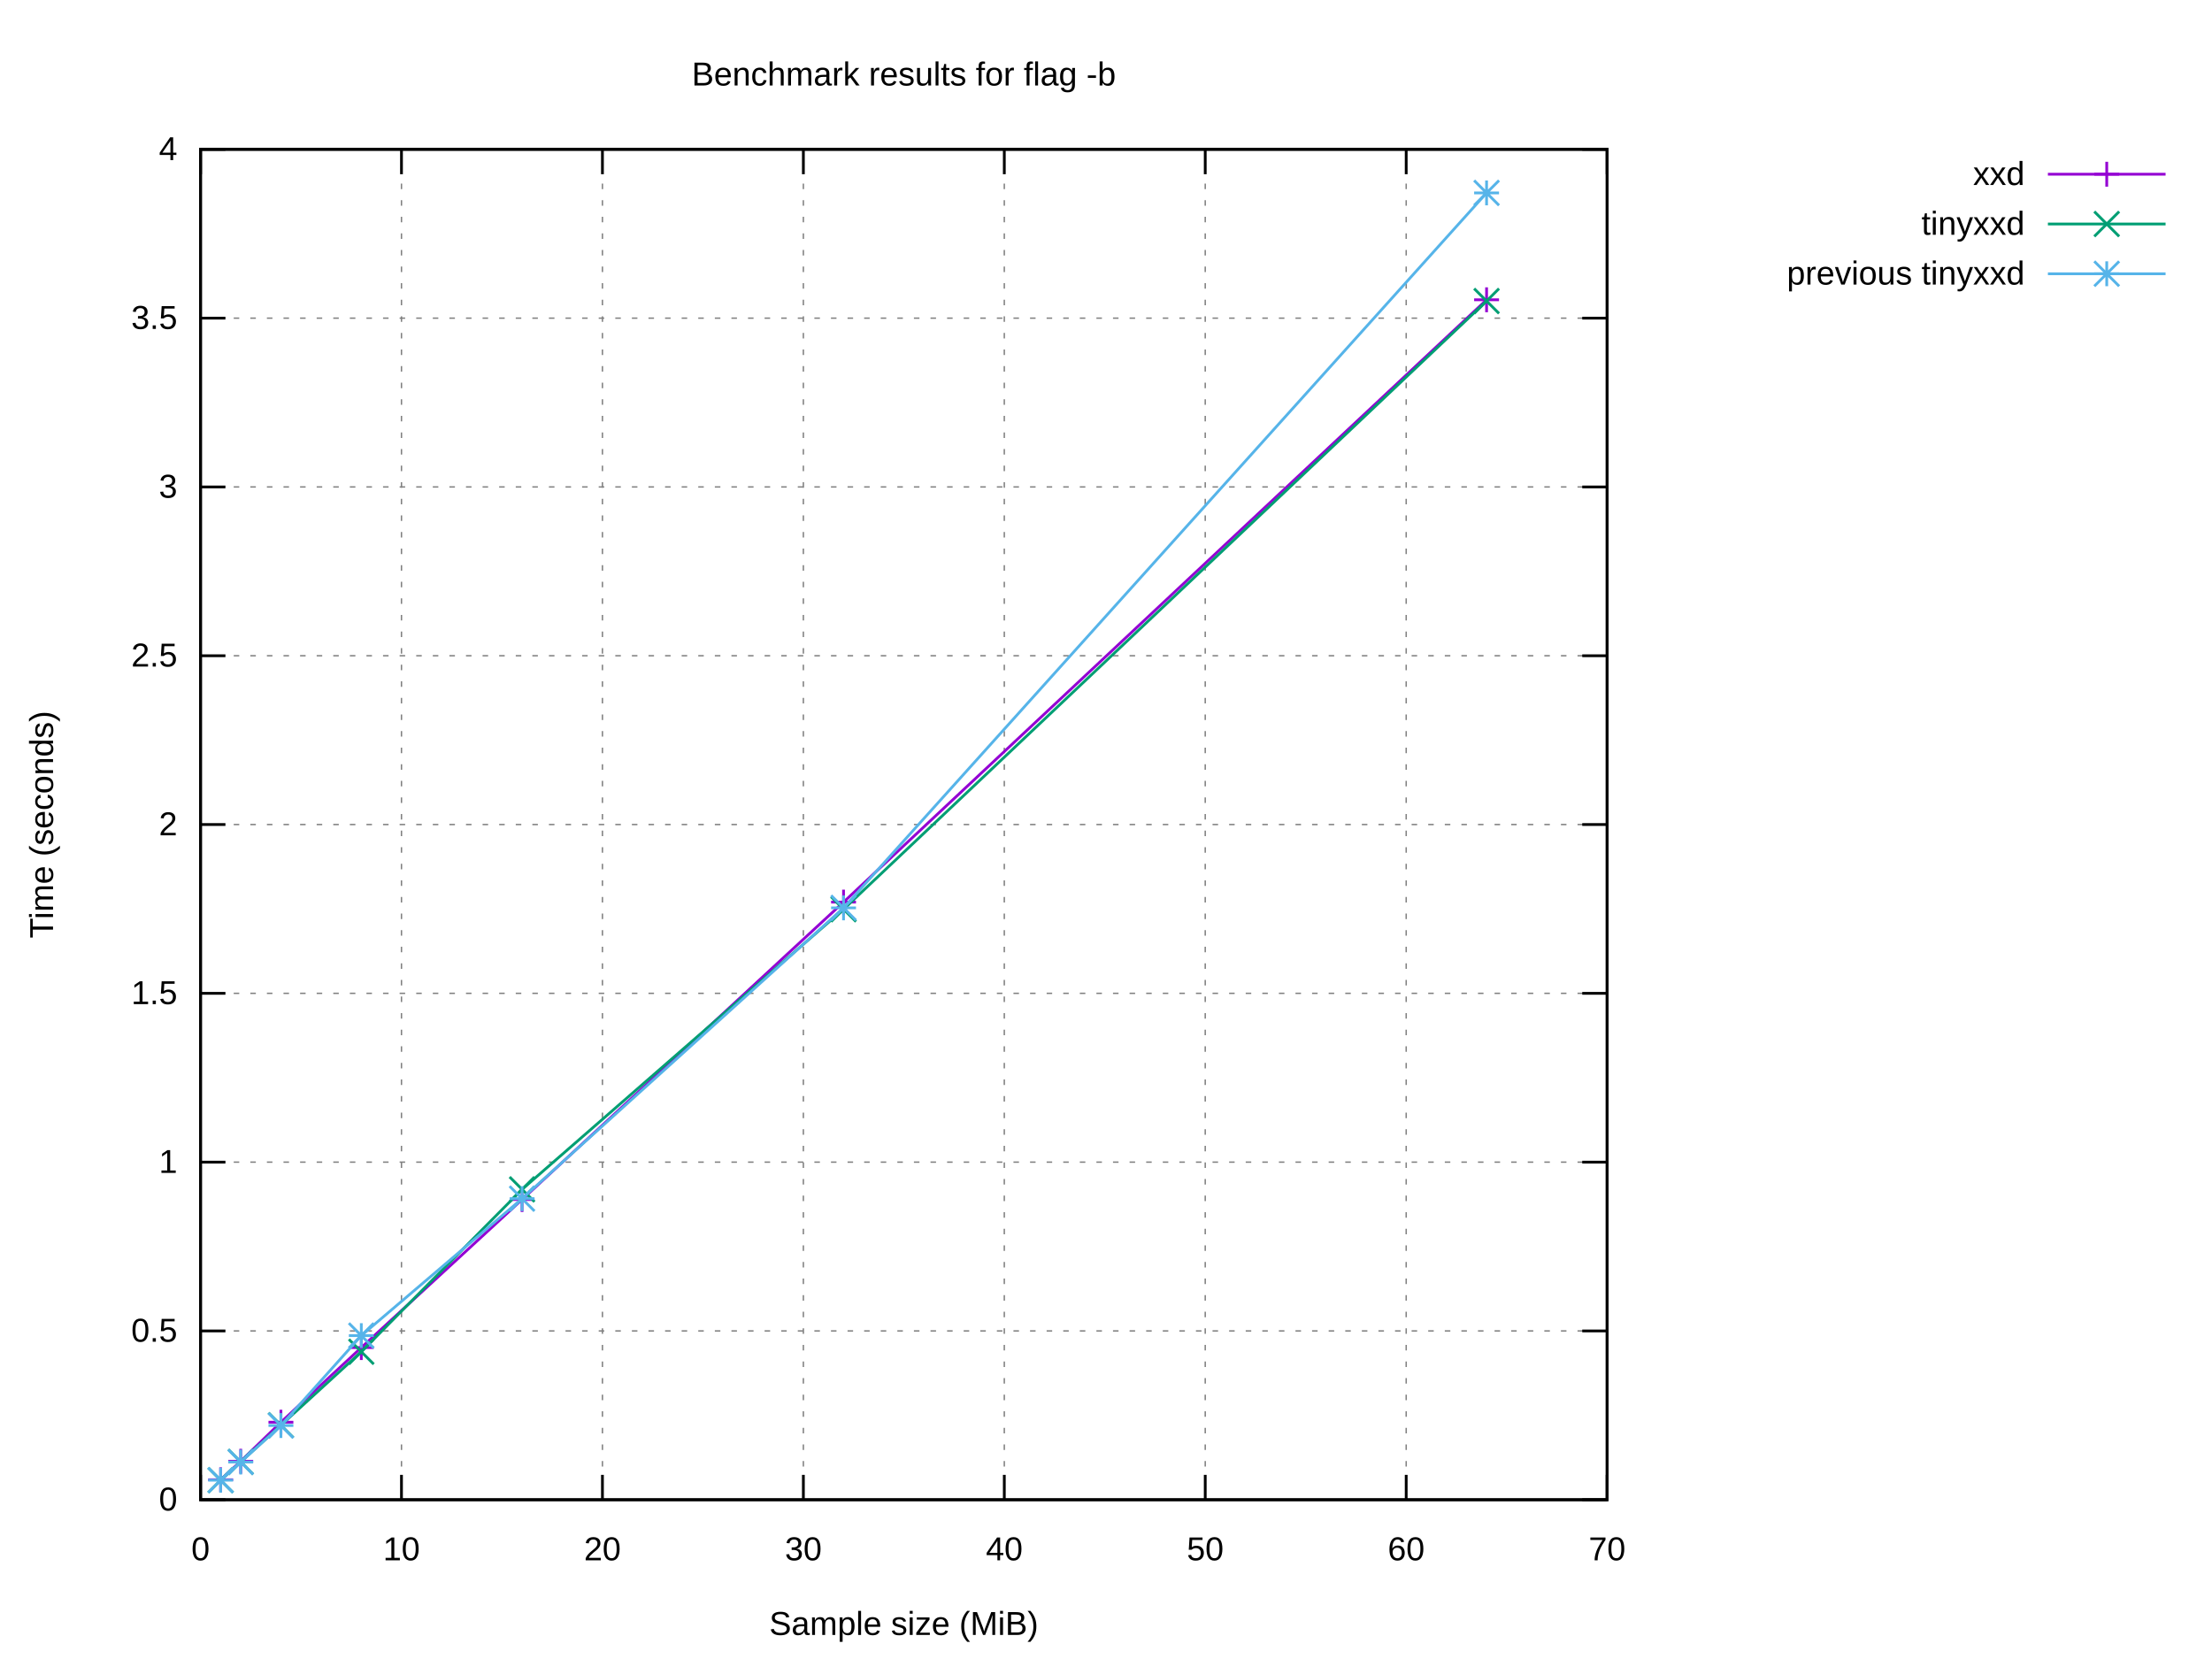
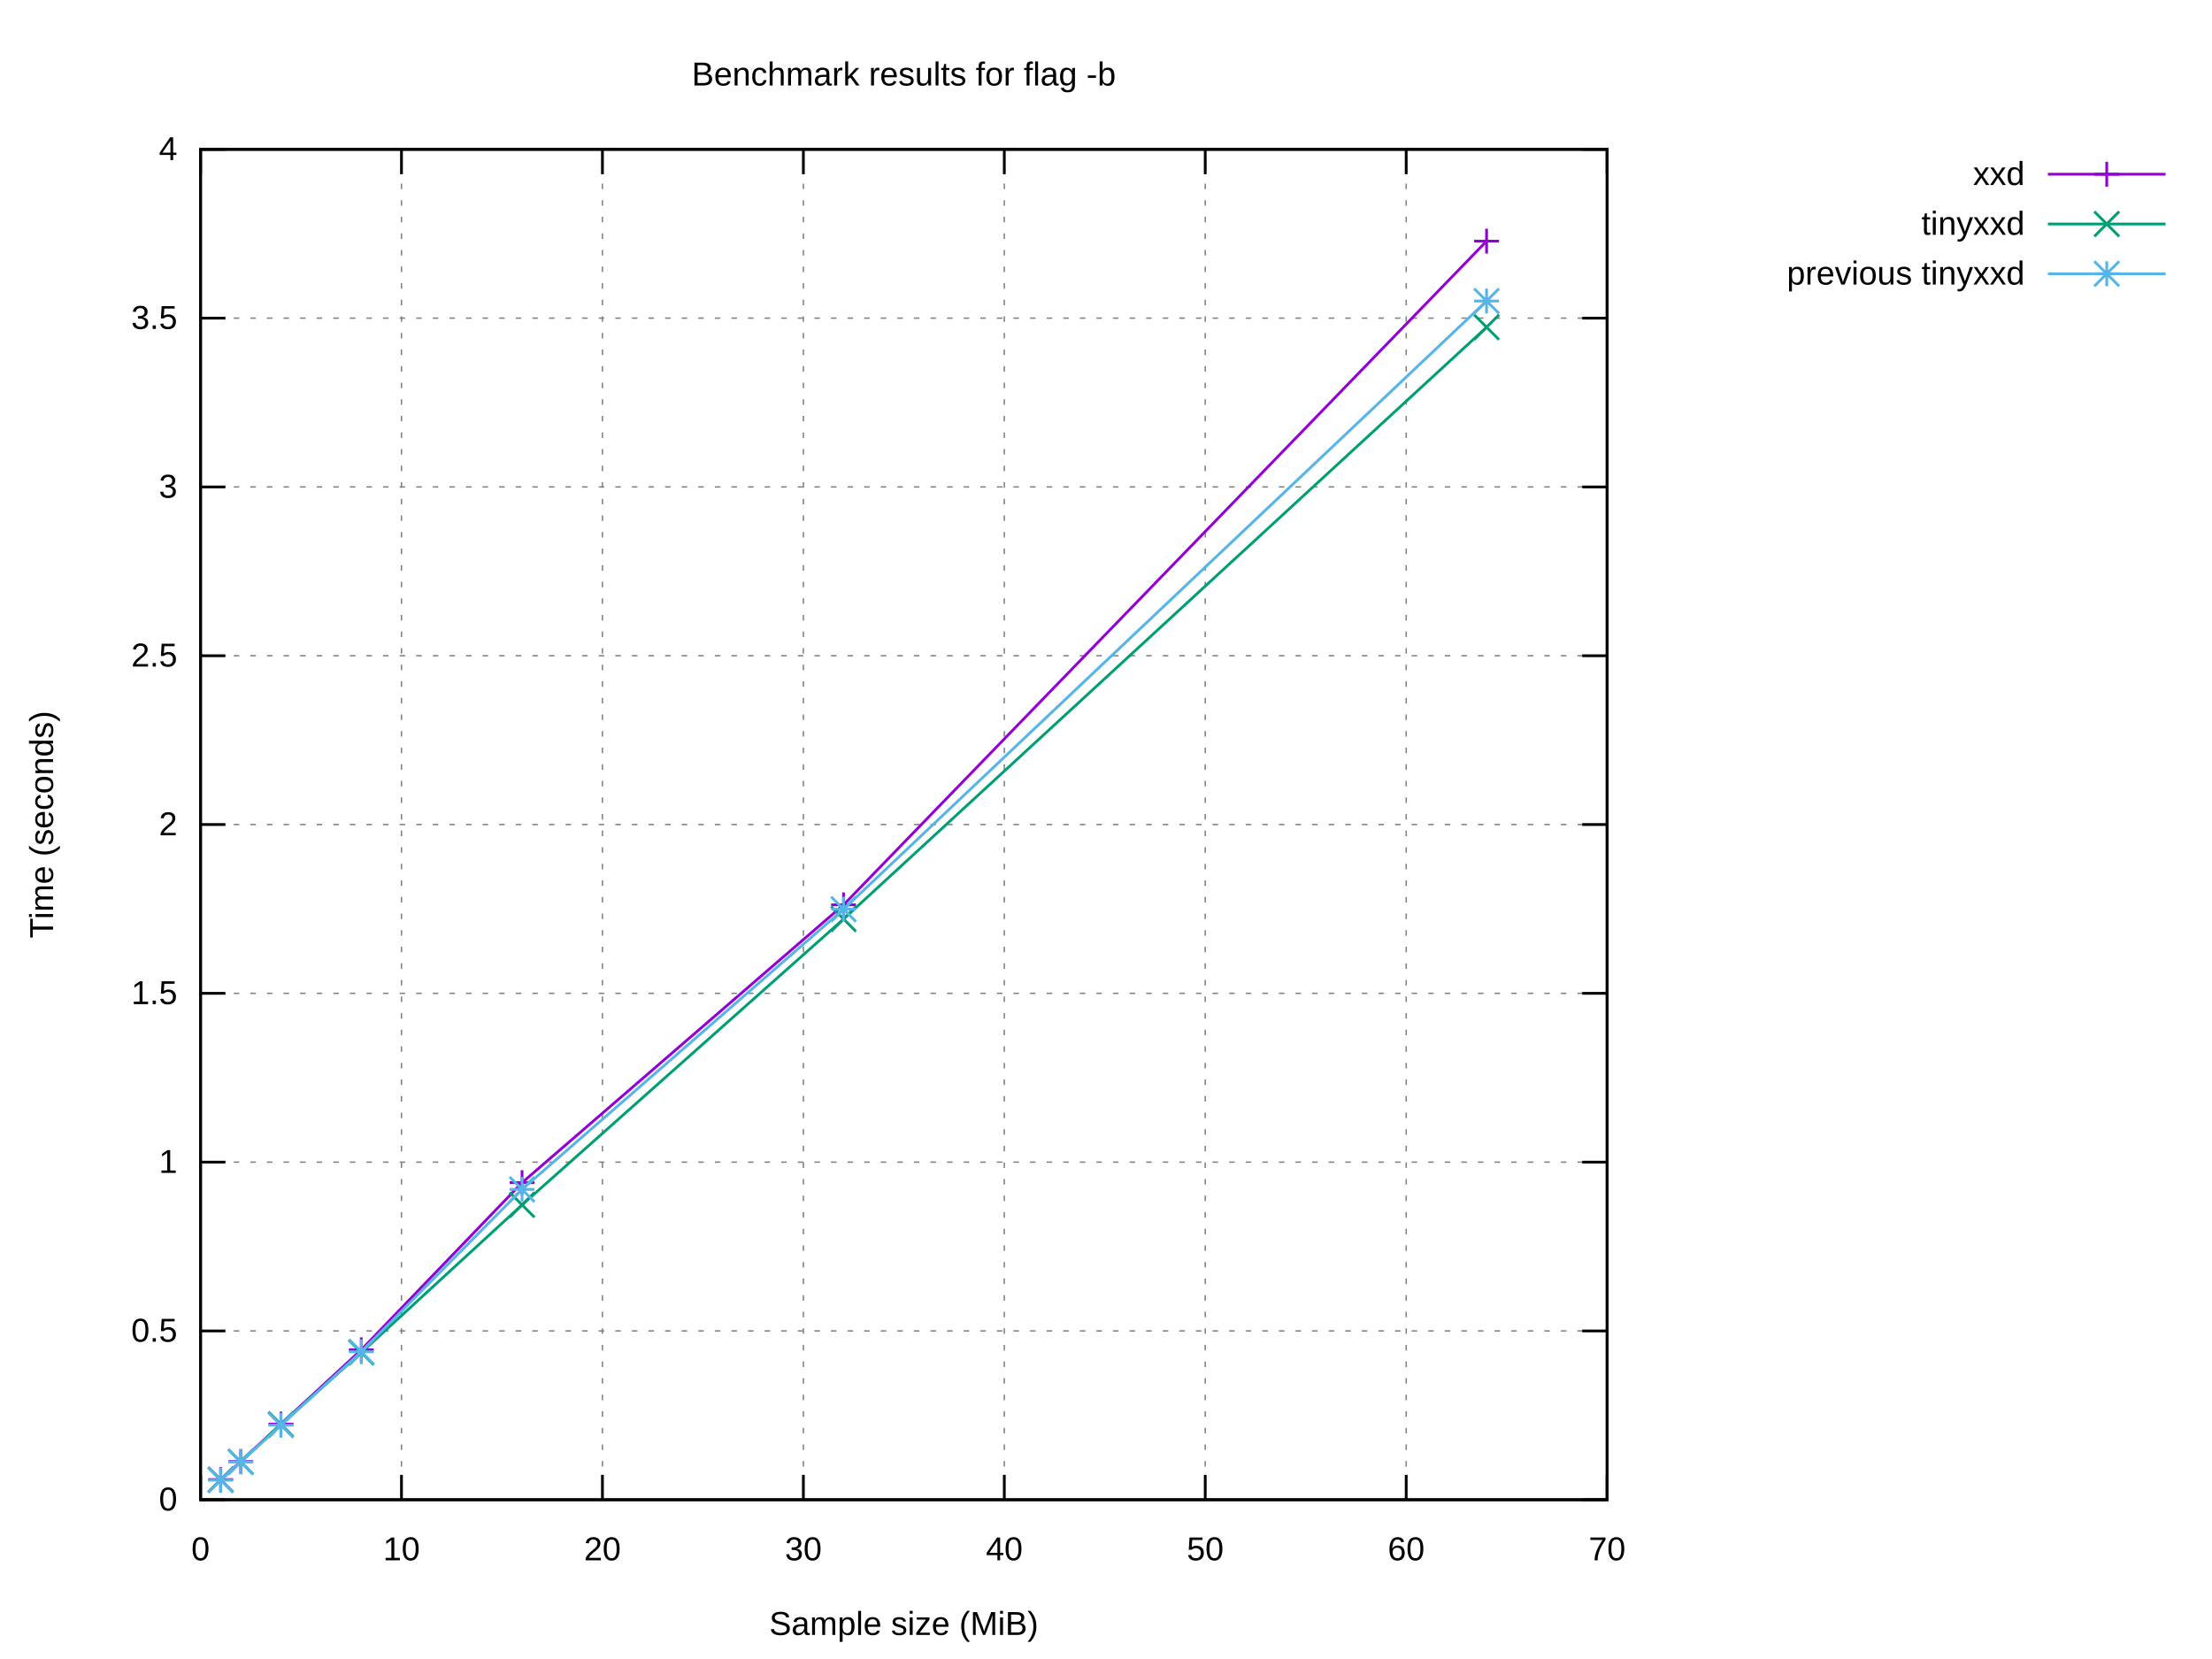
<svg xmlns="http://www.w3.org/2000/svg" xmlns:xlink="http://www.w3.org/1999/xlink" width="800" height="600" viewBox="0 0 800 600">
  <g id="gnuplot_canvas">
    <rect x="0" y="0" width="800" height="600" fill="#ffffff" />
    <defs>
      <circle id="gpDot" r="0.5" stroke-width="0.5" stroke="currentColor" />
      <path id="gpPt0" stroke-width="0.222" stroke="currentColor" d="M-1,0 h2 M0,-1 v2" />
      <path id="gpPt1" stroke-width="0.222" stroke="currentColor" d="M-1,-1 L1,1 M1,-1 L-1,1" />
      <path id="gpPt2" stroke-width="0.222" stroke="currentColor" d="M-1,0 L1,0 M0,-1 L0,1 M-1,-1 L1,1 M-1,1 L1,-1" />
      <rect id="gpPt3" stroke-width="0.222" stroke="currentColor" x="-1" y="-1" width="2" height="2" />
      <rect id="gpPt4" stroke-width="0.222" stroke="currentColor" fill="currentColor" x="-1" y="-1" width="2" height="2" />
      <circle id="gpPt5" stroke-width="0.222" stroke="currentColor" cx="0" cy="0" r="1" />
      <use xlink:href="#gpPt5" id="gpPt6" fill="currentColor" stroke="none" />
      <path id="gpPt7" stroke-width="0.222" stroke="currentColor" d="M0,-1.33 L-1.33,0.67 L1.33,0.67 z" />
      <use xlink:href="#gpPt7" id="gpPt8" fill="currentColor" stroke="none" />
      <use xlink:href="#gpPt7" id="gpPt9" stroke="currentColor" transform="rotate(180)" />
      <use xlink:href="#gpPt9" id="gpPt10" fill="currentColor" stroke="none" />
      <use xlink:href="#gpPt3" id="gpPt11" stroke="currentColor" transform="rotate(45)" />
      <use xlink:href="#gpPt11" id="gpPt12" fill="currentColor" stroke="none" />
      <path id="gpPt13" stroke-width="0.222" stroke="currentColor" d="M0,1.330 L1.265,0.411 L0.782,-1.067 L-0.782,-1.076 L-1.265,0.411 z" />
      <use xlink:href="#gpPt13" id="gpPt14" fill="currentColor" stroke="none" />
      <filter id="textbox" filterUnits="objectBoundingBox" x="0" y="0" height="1" width="1">
        <feFlood flood-color="#FFFFFF" flood-opacity="1" result="bgnd" />
        <feComposite in="SourceGraphic" in2="bgnd" operator="atop" />
      </filter>
      <filter id="greybox" filterUnits="objectBoundingBox" x="0" y="0" height="1" width="1">
        <feFlood flood-color="lightgrey" flood-opacity="1" result="grey" />
        <feComposite in="SourceGraphic" in2="grey" operator="atop" />
      </filter>
    </defs>
    <g fill="none" color="#FFFFFF" stroke="currentColor" stroke-width="1.00" stroke-linecap="butt" stroke-linejoin="miter">
</g>
    <g fill="none" color="black" stroke="currentColor" stroke-width="1.00" stroke-linecap="butt" stroke-linejoin="miter">
</g>
    <g fill="none" color="black" stroke="black" stroke-width="0.50" stroke-linecap="butt" stroke-linejoin="miter">
</g>
    <g fill="none" color="gray" stroke="currentColor" stroke-width="0.50" stroke-linecap="butt" stroke-linejoin="miter">
      <path stroke="gray" stroke-dasharray="2,4" class="gridline" d="M72.53,542.40 L581.24,542.40  " />
    </g>
    <g fill="none" color="gray" stroke="gray" stroke-width="1.00" stroke-linecap="butt" stroke-linejoin="miter">
</g>
    <g fill="none" color="black" stroke="currentColor" stroke-width="1.00" stroke-linecap="butt" stroke-linejoin="miter">
      <path stroke="black" d="M72.53,542.40 L81.53,542.40 M581.24,542.40 L572.24,542.40  " />
      <g transform="translate(64.14,546.30)" stroke="none" fill="black" font-family="Arial" font-size="12.00" text-anchor="end">
        <text>
          <tspan font-family="Arial"> 0</tspan>
        </text>
      </g>
    </g>
    <g fill="none" color="black" stroke="currentColor" stroke-width="1.00" stroke-linecap="butt" stroke-linejoin="miter">
</g>
    <g fill="none" color="black" stroke="black" stroke-width="0.50" stroke-linecap="butt" stroke-linejoin="miter">
</g>
    <g fill="none" color="gray" stroke="currentColor" stroke-width="0.50" stroke-linecap="butt" stroke-linejoin="miter">
      <path stroke="gray" stroke-dasharray="2,4" class="gridline" d="M72.53,481.35 L581.24,481.35  " />
    </g>
    <g fill="none" color="gray" stroke="gray" stroke-width="1.00" stroke-linecap="butt" stroke-linejoin="miter">
</g>
    <g fill="none" color="black" stroke="currentColor" stroke-width="1.00" stroke-linecap="butt" stroke-linejoin="miter">
      <path stroke="black" d="M72.53,481.35 L81.53,481.35 M581.24,481.35 L572.24,481.35  " />
      <g transform="translate(64.14,485.25)" stroke="none" fill="black" font-family="Arial" font-size="12.00" text-anchor="end">
        <text>
          <tspan font-family="Arial"> 0.5</tspan>
        </text>
      </g>
    </g>
    <g fill="none" color="black" stroke="currentColor" stroke-width="1.00" stroke-linecap="butt" stroke-linejoin="miter">
</g>
    <g fill="none" color="black" stroke="black" stroke-width="0.50" stroke-linecap="butt" stroke-linejoin="miter">
</g>
    <g fill="none" color="gray" stroke="currentColor" stroke-width="0.50" stroke-linecap="butt" stroke-linejoin="miter">
      <path stroke="gray" stroke-dasharray="2,4" class="gridline" d="M72.53,420.30 L581.24,420.30  " />
    </g>
    <g fill="none" color="gray" stroke="gray" stroke-width="1.00" stroke-linecap="butt" stroke-linejoin="miter">
</g>
    <g fill="none" color="black" stroke="currentColor" stroke-width="1.00" stroke-linecap="butt" stroke-linejoin="miter">
      <path stroke="black" d="M72.53,420.30 L81.53,420.30 M581.24,420.30 L572.24,420.30  " />
      <g transform="translate(64.14,424.20)" stroke="none" fill="black" font-family="Arial" font-size="12.00" text-anchor="end">
        <text>
          <tspan font-family="Arial"> 1</tspan>
        </text>
      </g>
    </g>
    <g fill="none" color="black" stroke="currentColor" stroke-width="1.00" stroke-linecap="butt" stroke-linejoin="miter">
</g>
    <g fill="none" color="black" stroke="black" stroke-width="0.50" stroke-linecap="butt" stroke-linejoin="miter">
</g>
    <g fill="none" color="gray" stroke="currentColor" stroke-width="0.50" stroke-linecap="butt" stroke-linejoin="miter">
      <path stroke="gray" stroke-dasharray="2,4" class="gridline" d="M72.53,359.25 L581.24,359.25  " />
    </g>
    <g fill="none" color="gray" stroke="gray" stroke-width="1.00" stroke-linecap="butt" stroke-linejoin="miter">
</g>
    <g fill="none" color="black" stroke="currentColor" stroke-width="1.00" stroke-linecap="butt" stroke-linejoin="miter">
      <path stroke="black" d="M72.53,359.25 L81.53,359.25 M581.24,359.25 L572.24,359.25  " />
      <g transform="translate(64.14,363.15)" stroke="none" fill="black" font-family="Arial" font-size="12.00" text-anchor="end">
        <text>
          <tspan font-family="Arial"> 1.5</tspan>
        </text>
      </g>
    </g>
    <g fill="none" color="black" stroke="currentColor" stroke-width="1.00" stroke-linecap="butt" stroke-linejoin="miter">
</g>
    <g fill="none" color="black" stroke="black" stroke-width="0.50" stroke-linecap="butt" stroke-linejoin="miter">
</g>
    <g fill="none" color="gray" stroke="currentColor" stroke-width="0.50" stroke-linecap="butt" stroke-linejoin="miter">
      <path stroke="gray" stroke-dasharray="2,4" class="gridline" d="M72.53,298.20 L581.24,298.20  " />
    </g>
    <g fill="none" color="gray" stroke="gray" stroke-width="1.00" stroke-linecap="butt" stroke-linejoin="miter">
</g>
    <g fill="none" color="black" stroke="currentColor" stroke-width="1.00" stroke-linecap="butt" stroke-linejoin="miter">
      <path stroke="black" d="M72.53,298.20 L81.53,298.20 M581.24,298.20 L572.24,298.20  " />
      <g transform="translate(64.14,302.10)" stroke="none" fill="black" font-family="Arial" font-size="12.00" text-anchor="end">
        <text>
          <tspan font-family="Arial"> 2</tspan>
        </text>
      </g>
    </g>
    <g fill="none" color="black" stroke="currentColor" stroke-width="1.00" stroke-linecap="butt" stroke-linejoin="miter">
</g>
    <g fill="none" color="black" stroke="black" stroke-width="0.50" stroke-linecap="butt" stroke-linejoin="miter">
</g>
    <g fill="none" color="gray" stroke="currentColor" stroke-width="0.50" stroke-linecap="butt" stroke-linejoin="miter">
      <path stroke="gray" stroke-dasharray="2,4" class="gridline" d="M72.53,237.16 L581.24,237.16  " />
    </g>
    <g fill="none" color="gray" stroke="gray" stroke-width="1.00" stroke-linecap="butt" stroke-linejoin="miter">
</g>
    <g fill="none" color="black" stroke="currentColor" stroke-width="1.00" stroke-linecap="butt" stroke-linejoin="miter">
      <path stroke="black" d="M72.53,237.16 L81.53,237.16 M581.24,237.16 L572.24,237.16  " />
      <g transform="translate(64.14,241.06)" stroke="none" fill="black" font-family="Arial" font-size="12.00" text-anchor="end">
        <text>
          <tspan font-family="Arial"> 2.5</tspan>
        </text>
      </g>
    </g>
    <g fill="none" color="black" stroke="currentColor" stroke-width="1.00" stroke-linecap="butt" stroke-linejoin="miter">
</g>
    <g fill="none" color="black" stroke="black" stroke-width="0.50" stroke-linecap="butt" stroke-linejoin="miter">
</g>
    <g fill="none" color="gray" stroke="currentColor" stroke-width="0.50" stroke-linecap="butt" stroke-linejoin="miter">
      <path stroke="gray" stroke-dasharray="2,4" class="gridline" d="M72.53,176.11 L581.24,176.11  " />
    </g>
    <g fill="none" color="gray" stroke="gray" stroke-width="1.00" stroke-linecap="butt" stroke-linejoin="miter">
</g>
    <g fill="none" color="black" stroke="currentColor" stroke-width="1.00" stroke-linecap="butt" stroke-linejoin="miter">
      <path stroke="black" d="M72.53,176.11 L81.53,176.11 M581.24,176.11 L572.24,176.11  " />
      <g transform="translate(64.14,180.01)" stroke="none" fill="black" font-family="Arial" font-size="12.00" text-anchor="end">
        <text>
          <tspan font-family="Arial"> 3</tspan>
        </text>
      </g>
    </g>
    <g fill="none" color="black" stroke="currentColor" stroke-width="1.00" stroke-linecap="butt" stroke-linejoin="miter">
</g>
    <g fill="none" color="black" stroke="black" stroke-width="0.50" stroke-linecap="butt" stroke-linejoin="miter">
</g>
    <g fill="none" color="gray" stroke="currentColor" stroke-width="0.50" stroke-linecap="butt" stroke-linejoin="miter">
      <path stroke="gray" stroke-dasharray="2,4" class="gridline" d="M72.53,115.06 L581.24,115.06  " />
    </g>
    <g fill="none" color="gray" stroke="gray" stroke-width="1.00" stroke-linecap="butt" stroke-linejoin="miter">
</g>
    <g fill="none" color="black" stroke="currentColor" stroke-width="1.00" stroke-linecap="butt" stroke-linejoin="miter">
      <path stroke="black" d="M72.53,115.06 L81.53,115.06 M581.24,115.06 L572.24,115.06  " />
      <g transform="translate(64.14,118.96)" stroke="none" fill="black" font-family="Arial" font-size="12.00" text-anchor="end">
        <text>
          <tspan font-family="Arial"> 3.5</tspan>
        </text>
      </g>
    </g>
    <g fill="none" color="black" stroke="currentColor" stroke-width="1.00" stroke-linecap="butt" stroke-linejoin="miter">
</g>
    <g fill="none" color="black" stroke="black" stroke-width="0.50" stroke-linecap="butt" stroke-linejoin="miter">
</g>
    <g fill="none" color="gray" stroke="currentColor" stroke-width="0.50" stroke-linecap="butt" stroke-linejoin="miter">
      <path stroke="gray" stroke-dasharray="2,4" class="gridline" d="M72.53,54.01 L581.24,54.01  " />
    </g>
    <g fill="none" color="gray" stroke="gray" stroke-width="1.00" stroke-linecap="butt" stroke-linejoin="miter">
</g>
    <g fill="none" color="black" stroke="currentColor" stroke-width="1.00" stroke-linecap="butt" stroke-linejoin="miter">
      <path stroke="black" d="M72.53,54.01 L81.53,54.01 M581.24,54.01 L572.24,54.01  " />
      <g transform="translate(64.14,57.91)" stroke="none" fill="black" font-family="Arial" font-size="12.00" text-anchor="end">
        <text>
          <tspan font-family="Arial"> 4</tspan>
        </text>
      </g>
    </g>
    <g fill="none" color="black" stroke="currentColor" stroke-width="1.00" stroke-linecap="butt" stroke-linejoin="miter">
</g>
    <g fill="none" color="black" stroke="black" stroke-width="0.50" stroke-linecap="butt" stroke-linejoin="miter">
</g>
    <g fill="none" color="gray" stroke="currentColor" stroke-width="0.50" stroke-linecap="butt" stroke-linejoin="miter">
      <path stroke="gray" stroke-dasharray="2,4" class="gridline" d="M72.53,542.40 L72.53,54.01  " />
    </g>
    <g fill="none" color="gray" stroke="gray" stroke-width="1.00" stroke-linecap="butt" stroke-linejoin="miter">
</g>
    <g fill="none" color="black" stroke="currentColor" stroke-width="1.00" stroke-linecap="butt" stroke-linejoin="miter">
      <path stroke="black" d="M72.53,542.40 L72.53,533.40 M72.53,54.01 L72.53,63.01  " />
      <g transform="translate(72.53,564.30)" stroke="none" fill="black" font-family="Arial" font-size="12.00" text-anchor="middle">
        <text>
          <tspan font-family="Arial"> 0</tspan>
        </text>
      </g>
    </g>
    <g fill="none" color="black" stroke="currentColor" stroke-width="1.00" stroke-linecap="butt" stroke-linejoin="miter">
</g>
    <g fill="none" color="black" stroke="black" stroke-width="0.50" stroke-linecap="butt" stroke-linejoin="miter">
</g>
    <g fill="none" color="gray" stroke="currentColor" stroke-width="0.50" stroke-linecap="butt" stroke-linejoin="miter">
      <path stroke="gray" stroke-dasharray="2,4" class="gridline" d="M145.20,542.40 L145.20,54.01  " />
    </g>
    <g fill="none" color="gray" stroke="gray" stroke-width="1.00" stroke-linecap="butt" stroke-linejoin="miter">
</g>
    <g fill="none" color="black" stroke="currentColor" stroke-width="1.00" stroke-linecap="butt" stroke-linejoin="miter">
      <path stroke="black" d="M145.20,542.40 L145.20,533.40 M145.20,54.01 L145.20,63.01  " />
      <g transform="translate(145.20,564.30)" stroke="none" fill="black" font-family="Arial" font-size="12.00" text-anchor="middle">
        <text>
          <tspan font-family="Arial"> 10</tspan>
        </text>
      </g>
    </g>
    <g fill="none" color="black" stroke="currentColor" stroke-width="1.00" stroke-linecap="butt" stroke-linejoin="miter">
</g>
    <g fill="none" color="black" stroke="black" stroke-width="0.50" stroke-linecap="butt" stroke-linejoin="miter">
</g>
    <g fill="none" color="gray" stroke="currentColor" stroke-width="0.50" stroke-linecap="butt" stroke-linejoin="miter">
      <path stroke="gray" stroke-dasharray="2,4" class="gridline" d="M217.88,542.40 L217.88,54.01  " />
    </g>
    <g fill="none" color="gray" stroke="gray" stroke-width="1.00" stroke-linecap="butt" stroke-linejoin="miter">
</g>
    <g fill="none" color="black" stroke="currentColor" stroke-width="1.00" stroke-linecap="butt" stroke-linejoin="miter">
      <path stroke="black" d="M217.88,542.40 L217.88,533.40 M217.88,54.01 L217.88,63.01  " />
      <g transform="translate(217.88,564.30)" stroke="none" fill="black" font-family="Arial" font-size="12.00" text-anchor="middle">
        <text>
          <tspan font-family="Arial"> 20</tspan>
        </text>
      </g>
    </g>
    <g fill="none" color="black" stroke="currentColor" stroke-width="1.00" stroke-linecap="butt" stroke-linejoin="miter">
</g>
    <g fill="none" color="black" stroke="black" stroke-width="0.50" stroke-linecap="butt" stroke-linejoin="miter">
</g>
    <g fill="none" color="gray" stroke="currentColor" stroke-width="0.50" stroke-linecap="butt" stroke-linejoin="miter">
      <path stroke="gray" stroke-dasharray="2,4" class="gridline" d="M290.55,542.40 L290.55,54.01  " />
    </g>
    <g fill="none" color="gray" stroke="gray" stroke-width="1.00" stroke-linecap="butt" stroke-linejoin="miter">
</g>
    <g fill="none" color="black" stroke="currentColor" stroke-width="1.00" stroke-linecap="butt" stroke-linejoin="miter">
      <path stroke="black" d="M290.55,542.40 L290.55,533.40 M290.55,54.01 L290.55,63.01  " />
      <g transform="translate(290.55,564.30)" stroke="none" fill="black" font-family="Arial" font-size="12.00" text-anchor="middle">
        <text>
          <tspan font-family="Arial"> 30</tspan>
        </text>
      </g>
    </g>
    <g fill="none" color="black" stroke="currentColor" stroke-width="1.00" stroke-linecap="butt" stroke-linejoin="miter">
</g>
    <g fill="none" color="black" stroke="black" stroke-width="0.50" stroke-linecap="butt" stroke-linejoin="miter">
</g>
    <g fill="none" color="gray" stroke="currentColor" stroke-width="0.50" stroke-linecap="butt" stroke-linejoin="miter">
      <path stroke="gray" stroke-dasharray="2,4" class="gridline" d="M363.22,542.40 L363.22,54.01  " />
    </g>
    <g fill="none" color="gray" stroke="gray" stroke-width="1.00" stroke-linecap="butt" stroke-linejoin="miter">
</g>
    <g fill="none" color="black" stroke="currentColor" stroke-width="1.00" stroke-linecap="butt" stroke-linejoin="miter">
      <path stroke="black" d="M363.22,542.40 L363.22,533.40 M363.22,54.01 L363.22,63.01  " />
      <g transform="translate(363.22,564.30)" stroke="none" fill="black" font-family="Arial" font-size="12.00" text-anchor="middle">
        <text>
          <tspan font-family="Arial"> 40</tspan>
        </text>
      </g>
    </g>
    <g fill="none" color="black" stroke="currentColor" stroke-width="1.00" stroke-linecap="butt" stroke-linejoin="miter">
</g>
    <g fill="none" color="black" stroke="black" stroke-width="0.50" stroke-linecap="butt" stroke-linejoin="miter">
</g>
    <g fill="none" color="gray" stroke="currentColor" stroke-width="0.50" stroke-linecap="butt" stroke-linejoin="miter">
      <path stroke="gray" stroke-dasharray="2,4" class="gridline" d="M435.89,542.40 L435.89,54.01  " />
    </g>
    <g fill="none" color="gray" stroke="gray" stroke-width="1.00" stroke-linecap="butt" stroke-linejoin="miter">
</g>
    <g fill="none" color="black" stroke="currentColor" stroke-width="1.00" stroke-linecap="butt" stroke-linejoin="miter">
      <path stroke="black" d="M435.89,542.40 L435.89,533.40 M435.89,54.01 L435.89,63.01  " />
      <g transform="translate(435.89,564.30)" stroke="none" fill="black" font-family="Arial" font-size="12.00" text-anchor="middle">
        <text>
          <tspan font-family="Arial"> 50</tspan>
        </text>
      </g>
    </g>
    <g fill="none" color="black" stroke="currentColor" stroke-width="1.00" stroke-linecap="butt" stroke-linejoin="miter">
</g>
    <g fill="none" color="black" stroke="black" stroke-width="0.50" stroke-linecap="butt" stroke-linejoin="miter">
</g>
    <g fill="none" color="gray" stroke="currentColor" stroke-width="0.50" stroke-linecap="butt" stroke-linejoin="miter">
      <path stroke="gray" stroke-dasharray="2,4" class="gridline" d="M508.57,542.40 L508.57,54.01  " />
    </g>
    <g fill="none" color="gray" stroke="gray" stroke-width="1.00" stroke-linecap="butt" stroke-linejoin="miter">
</g>
    <g fill="none" color="black" stroke="currentColor" stroke-width="1.00" stroke-linecap="butt" stroke-linejoin="miter">
      <path stroke="black" d="M508.57,542.40 L508.57,533.40 M508.57,54.01 L508.57,63.01  " />
      <g transform="translate(508.57,564.30)" stroke="none" fill="black" font-family="Arial" font-size="12.00" text-anchor="middle">
        <text>
          <tspan font-family="Arial"> 60</tspan>
        </text>
      </g>
    </g>
    <g fill="none" color="black" stroke="currentColor" stroke-width="1.00" stroke-linecap="butt" stroke-linejoin="miter">
</g>
    <g fill="none" color="black" stroke="black" stroke-width="0.50" stroke-linecap="butt" stroke-linejoin="miter">
</g>
    <g fill="none" color="gray" stroke="currentColor" stroke-width="0.50" stroke-linecap="butt" stroke-linejoin="miter">
      <path stroke="gray" stroke-dasharray="2,4" class="gridline" d="M581.24,542.40 L581.24,54.01  " />
    </g>
    <g fill="none" color="gray" stroke="gray" stroke-width="1.00" stroke-linecap="butt" stroke-linejoin="miter">
</g>
    <g fill="none" color="black" stroke="currentColor" stroke-width="1.00" stroke-linecap="butt" stroke-linejoin="miter">
      <path stroke="black" d="M581.24,542.40 L581.24,533.40 M581.24,54.01 L581.24,63.01  " />
      <g transform="translate(581.24,564.30)" stroke="none" fill="black" font-family="Arial" font-size="12.00" text-anchor="middle">
        <text>
          <tspan font-family="Arial"> 70</tspan>
        </text>
      </g>
    </g>
    <g fill="none" color="black" stroke="currentColor" stroke-width="1.00" stroke-linecap="butt" stroke-linejoin="miter">
</g>
    <g fill="none" color="black" stroke="currentColor" stroke-width="1.00" stroke-linecap="butt" stroke-linejoin="miter">
      <path stroke="black" d="M72.53,54.01 L72.53,542.40 L581.24,542.40 L581.24,54.01 L72.53,54.01 Z  " />
    </g>
    <g fill="none" color="black" stroke="currentColor" stroke-width="1.00" stroke-linecap="butt" stroke-linejoin="miter">
</g>
    <g id="gnuplot_plot_1">
      <g fill="none" color="black" stroke="currentColor" stroke-width="1.00" stroke-linecap="butt" stroke-linejoin="miter">
        <g transform="translate(732.26,66.91)" stroke="none" fill="black" font-family="Arial" font-size="12.00" text-anchor="end">
          <text>
            <tspan font-family="Arial">xxd</tspan>
          </text>
        </g>
      </g>
      <g fill="none" color="black" stroke="currentColor" stroke-width="1.00" stroke-linecap="butt" stroke-linejoin="miter">
-         <path stroke="rgb(148,   0, 211)" d="M740.65,63.01 L783.21,63.01 M537.64,108.42 L305.08,326.26 L188.81,433.83 L130.67,487.37 L101.60,514.36 L87.06,528.48   L79.80,535.18  " />
-         <use xlink:href="#gpPt0" transform="translate(537.64,108.42) scale(4.50)" color="rgb(148,   0, 211)" />
-         <use xlink:href="#gpPt0" transform="translate(305.08,326.26) scale(4.50)" color="rgb(148,   0, 211)" />
-         <use xlink:href="#gpPt0" transform="translate(188.81,433.83) scale(4.50)" color="rgb(148,   0, 211)" />
-         <use xlink:href="#gpPt0" transform="translate(130.67,487.37) scale(4.50)" color="rgb(148,   0, 211)" />
-         <use xlink:href="#gpPt0" transform="translate(101.60,514.36) scale(4.50)" color="rgb(148,   0, 211)" />
-         <use xlink:href="#gpPt0" transform="translate(87.06,528.48) scale(4.50)" color="rgb(148,   0, 211)" />
-         <use xlink:href="#gpPt0" transform="translate(79.80,535.18) scale(4.50)" color="rgb(148,   0, 211)" />
+         <path stroke="rgb(148,   0, 211)" d="M740.65,63.01 L783.21,63.01 M537.64,87.21 L305.08,327.25 L188.81,427.72 L130.67,488.18 L101.60,515.04 L87.06,528.57   L79.80,535.12  " />
+         <use xlink:href="#gpPt0" transform="translate(537.64,87.21) scale(4.50)" color="rgb(148,   0, 211)" />
+         <use xlink:href="#gpPt0" transform="translate(305.08,327.25) scale(4.50)" color="rgb(148,   0, 211)" />
+         <use xlink:href="#gpPt0" transform="translate(188.81,427.72) scale(4.50)" color="rgb(148,   0, 211)" />
+         <use xlink:href="#gpPt0" transform="translate(130.67,488.18) scale(4.50)" color="rgb(148,   0, 211)" />
+         <use xlink:href="#gpPt0" transform="translate(101.60,515.04) scale(4.50)" color="rgb(148,   0, 211)" />
+         <use xlink:href="#gpPt0" transform="translate(87.06,528.57) scale(4.50)" color="rgb(148,   0, 211)" />
+         <use xlink:href="#gpPt0" transform="translate(79.80,535.12) scale(4.50)" color="rgb(148,   0, 211)" />
        <use xlink:href="#gpPt0" transform="translate(761.93,63.01) scale(4.50)" color="rgb(148,   0, 211)" />
      </g>
    </g>
    <g id="gnuplot_plot_2">
      <g fill="none" color="black" stroke="currentColor" stroke-width="1.00" stroke-linecap="butt" stroke-linejoin="miter">
        <g transform="translate(732.26,84.91)" stroke="none" fill="black" font-family="Arial" font-size="12.00" text-anchor="end">
          <text>
            <tspan font-family="Arial">tinyxxd</tspan>
          </text>
        </g>
      </g>
      <g fill="none" color="black" stroke="currentColor" stroke-width="1.00" stroke-linecap="butt" stroke-linejoin="miter">
-         <path stroke="rgb(  0, 158, 115)" d="M740.65,81.01 L783.21,81.01 M537.64,108.87 L305.08,328.83 L188.81,430.15 L130.67,488.88 L101.60,515.45 L87.06,528.72   L79.80,535.33  " />
-         <use xlink:href="#gpPt1" transform="translate(537.64,108.87) scale(4.50)" color="rgb(  0, 158, 115)" />
-         <use xlink:href="#gpPt1" transform="translate(305.08,328.83) scale(4.50)" color="rgb(  0, 158, 115)" />
-         <use xlink:href="#gpPt1" transform="translate(188.81,430.15) scale(4.50)" color="rgb(  0, 158, 115)" />
-         <use xlink:href="#gpPt1" transform="translate(130.67,488.88) scale(4.50)" color="rgb(  0, 158, 115)" />
-         <use xlink:href="#gpPt1" transform="translate(101.60,515.45) scale(4.50)" color="rgb(  0, 158, 115)" />
-         <use xlink:href="#gpPt1" transform="translate(87.06,528.72) scale(4.50)" color="rgb(  0, 158, 115)" />
-         <use xlink:href="#gpPt1" transform="translate(79.80,535.33) scale(4.50)" color="rgb(  0, 158, 115)" />
+         <path stroke="rgb(  0, 158, 115)" d="M740.65,81.01 L783.21,81.01 M537.64,118.34 L305.08,332.38 L188.81,435.75 L130.67,489.15 L101.60,515.12 L87.06,528.69   L79.80,535.13  " />
+         <use xlink:href="#gpPt1" transform="translate(537.64,118.34) scale(4.50)" color="rgb(  0, 158, 115)" />
+         <use xlink:href="#gpPt1" transform="translate(305.08,332.38) scale(4.50)" color="rgb(  0, 158, 115)" />
+         <use xlink:href="#gpPt1" transform="translate(188.81,435.75) scale(4.50)" color="rgb(  0, 158, 115)" />
+         <use xlink:href="#gpPt1" transform="translate(130.67,489.15) scale(4.50)" color="rgb(  0, 158, 115)" />
+         <use xlink:href="#gpPt1" transform="translate(101.60,515.12) scale(4.50)" color="rgb(  0, 158, 115)" />
+         <use xlink:href="#gpPt1" transform="translate(87.06,528.69) scale(4.50)" color="rgb(  0, 158, 115)" />
+         <use xlink:href="#gpPt1" transform="translate(79.80,535.13) scale(4.50)" color="rgb(  0, 158, 115)" />
        <use xlink:href="#gpPt1" transform="translate(761.93,81.01) scale(4.50)" color="rgb(  0, 158, 115)" />
      </g>
    </g>
    <g id="gnuplot_plot_3">
      <g fill="none" color="black" stroke="currentColor" stroke-width="1.00" stroke-linecap="butt" stroke-linejoin="miter">
        <g transform="translate(732.26,102.91)" stroke="none" fill="black" font-family="Arial" font-size="12.00" text-anchor="end">
          <text>
            <tspan font-family="Arial">previous tinyxxd</tspan>
          </text>
        </g>
      </g>
      <g fill="none" color="black" stroke="currentColor" stroke-width="1.00" stroke-linecap="butt" stroke-linejoin="miter">
-         <path stroke="rgb( 86, 180, 233)" d="M740.65,99.01 L783.21,99.01 M537.64,69.77 L305.08,328.34 L188.81,433.51 L130.67,483.04 L101.60,515.56 L87.06,528.76   L79.80,535.33  " />
-         <use xlink:href="#gpPt2" transform="translate(537.64,69.77) scale(4.50)" color="rgb( 86, 180, 233)" />
-         <use xlink:href="#gpPt2" transform="translate(305.08,328.34) scale(4.50)" color="rgb( 86, 180, 233)" />
-         <use xlink:href="#gpPt2" transform="translate(188.81,433.51) scale(4.50)" color="rgb( 86, 180, 233)" />
-         <use xlink:href="#gpPt2" transform="translate(130.67,483.04) scale(4.50)" color="rgb( 86, 180, 233)" />
-         <use xlink:href="#gpPt2" transform="translate(101.60,515.56) scale(4.50)" color="rgb( 86, 180, 233)" />
-         <use xlink:href="#gpPt2" transform="translate(87.06,528.76) scale(4.50)" color="rgb( 86, 180, 233)" />
+         <path stroke="rgb( 86, 180, 233)" d="M740.65,99.01 L783.21,99.01 M537.64,108.87 L305.08,328.83 L188.81,430.15 L130.67,488.88 L101.60,515.45 L87.06,528.72   L79.80,535.33  " />
+         <use xlink:href="#gpPt2" transform="translate(537.64,108.87) scale(4.50)" color="rgb( 86, 180, 233)" />
+         <use xlink:href="#gpPt2" transform="translate(305.08,328.83) scale(4.50)" color="rgb( 86, 180, 233)" />
+         <use xlink:href="#gpPt2" transform="translate(188.81,430.15) scale(4.50)" color="rgb( 86, 180, 233)" />
+         <use xlink:href="#gpPt2" transform="translate(130.67,488.88) scale(4.50)" color="rgb( 86, 180, 233)" />
+         <use xlink:href="#gpPt2" transform="translate(101.60,515.45) scale(4.50)" color="rgb( 86, 180, 233)" />
+         <use xlink:href="#gpPt2" transform="translate(87.06,528.72) scale(4.50)" color="rgb( 86, 180, 233)" />
        <use xlink:href="#gpPt2" transform="translate(79.80,535.33) scale(4.50)" color="rgb( 86, 180, 233)" />
        <use xlink:href="#gpPt2" transform="translate(761.93,99.01) scale(4.50)" color="rgb( 86, 180, 233)" />
      </g>
    </g>
    <g fill="none" color="#FFFFFF" stroke="rgb( 86, 180, 233)" stroke-width="2.00" stroke-linecap="butt" stroke-linejoin="miter">
</g>
    <g fill="none" color="black" stroke="currentColor" stroke-width="2.00" stroke-linecap="butt" stroke-linejoin="miter">
</g>
    <g fill="none" color="black" stroke="black" stroke-width="1.00" stroke-linecap="butt" stroke-linejoin="miter">
</g>
    <g fill="none" color="black" stroke="currentColor" stroke-width="1.00" stroke-linecap="butt" stroke-linejoin="miter">
      <path stroke="black" d="M72.53,54.01 L72.53,542.40 L581.24,542.40 L581.24,54.01 L72.53,54.01 Z  " />
      <g transform="translate(19.18,298.21) rotate(270.00)" stroke="none" fill="black" font-family="Arial" font-size="12.00" text-anchor="middle">
        <text>
          <tspan font-family="Arial">Time (seconds)</tspan>
        </text>
      </g>
    </g>
    <g fill="none" color="black" stroke="currentColor" stroke-width="1.00" stroke-linecap="butt" stroke-linejoin="miter">
      <g transform="translate(326.88,591.30)" stroke="none" fill="black" font-family="Arial" font-size="12.00" text-anchor="middle">
        <text>
          <tspan font-family="Arial">Sample size (MiB)</tspan>
        </text>
      </g>
    </g>
    <g fill="none" color="black" stroke="currentColor" stroke-width="1.00" stroke-linecap="butt" stroke-linejoin="miter">
</g>
    <g fill="none" color="black" stroke="currentColor" stroke-width="1.00" stroke-linecap="butt" stroke-linejoin="miter">
      <g transform="translate(326.88,30.91)" stroke="none" fill="black" font-family="Arial" font-size="12.00" text-anchor="middle">
        <text>
          <tspan font-family="Arial">Benchmark results for flag -b</tspan>
        </text>
      </g>
    </g>
    <g fill="none" color="black" stroke="currentColor" stroke-width="1.00" stroke-linecap="butt" stroke-linejoin="miter">
</g>
  </g>
</svg>
